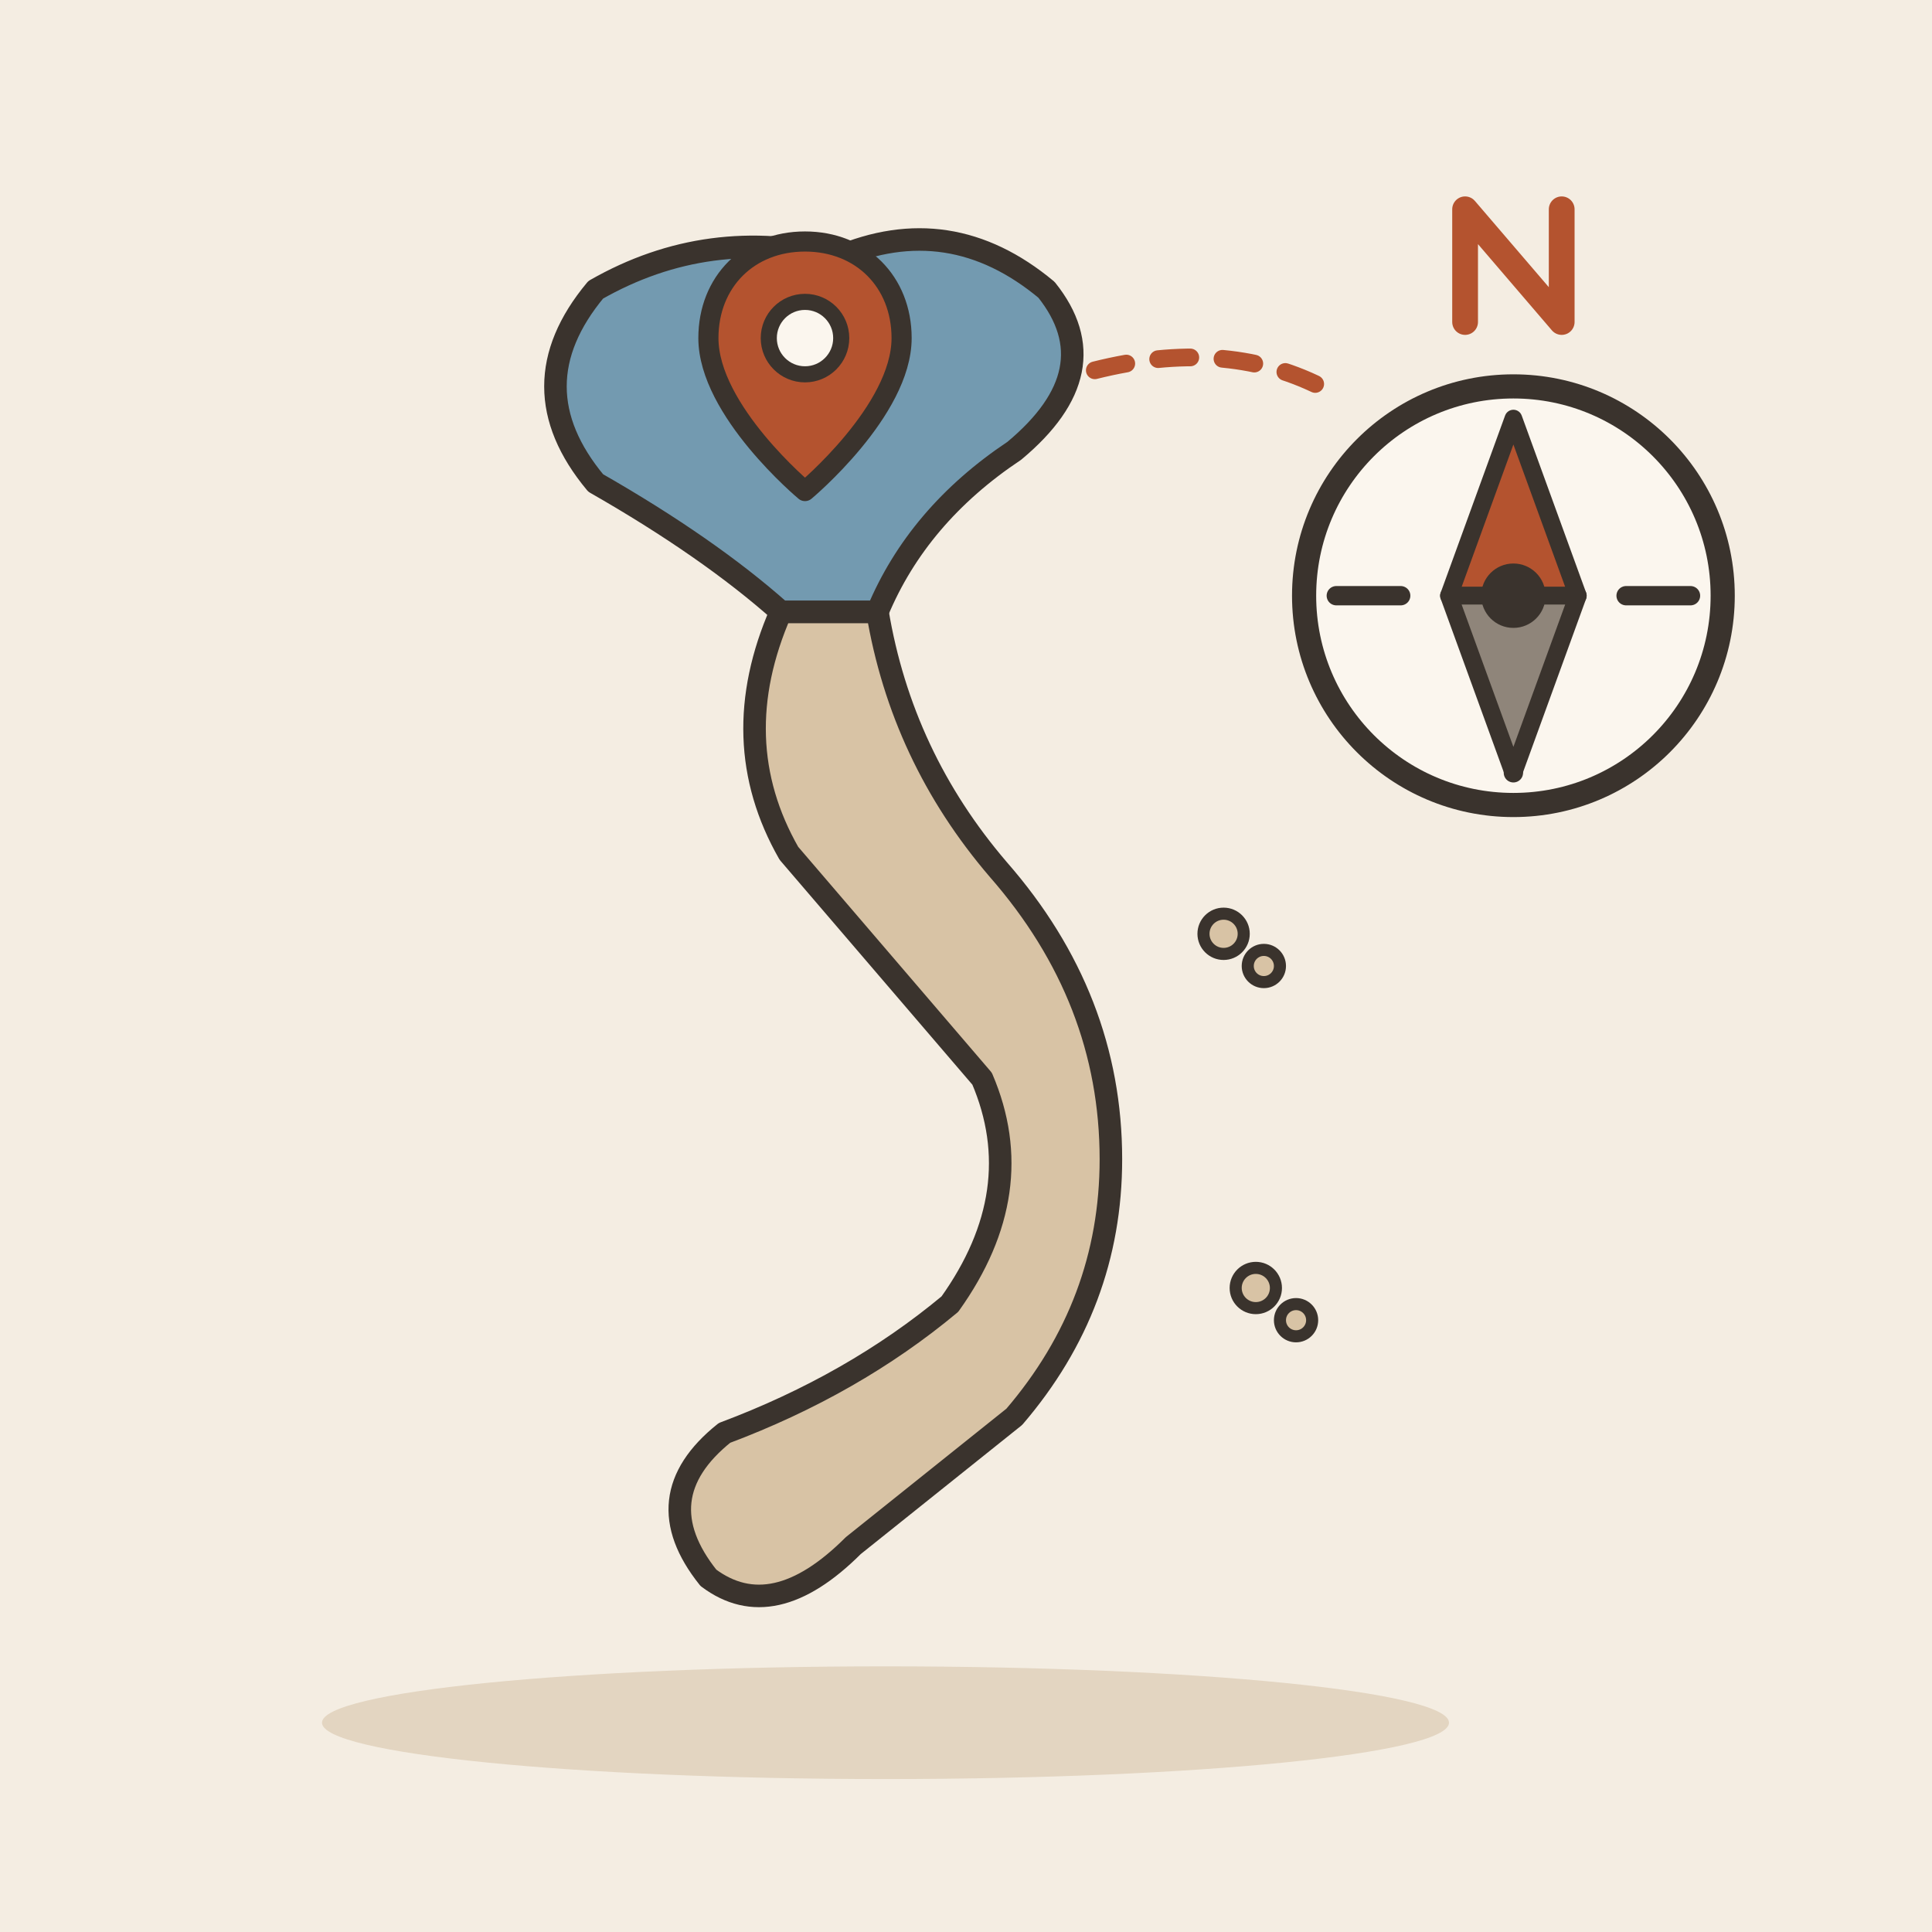
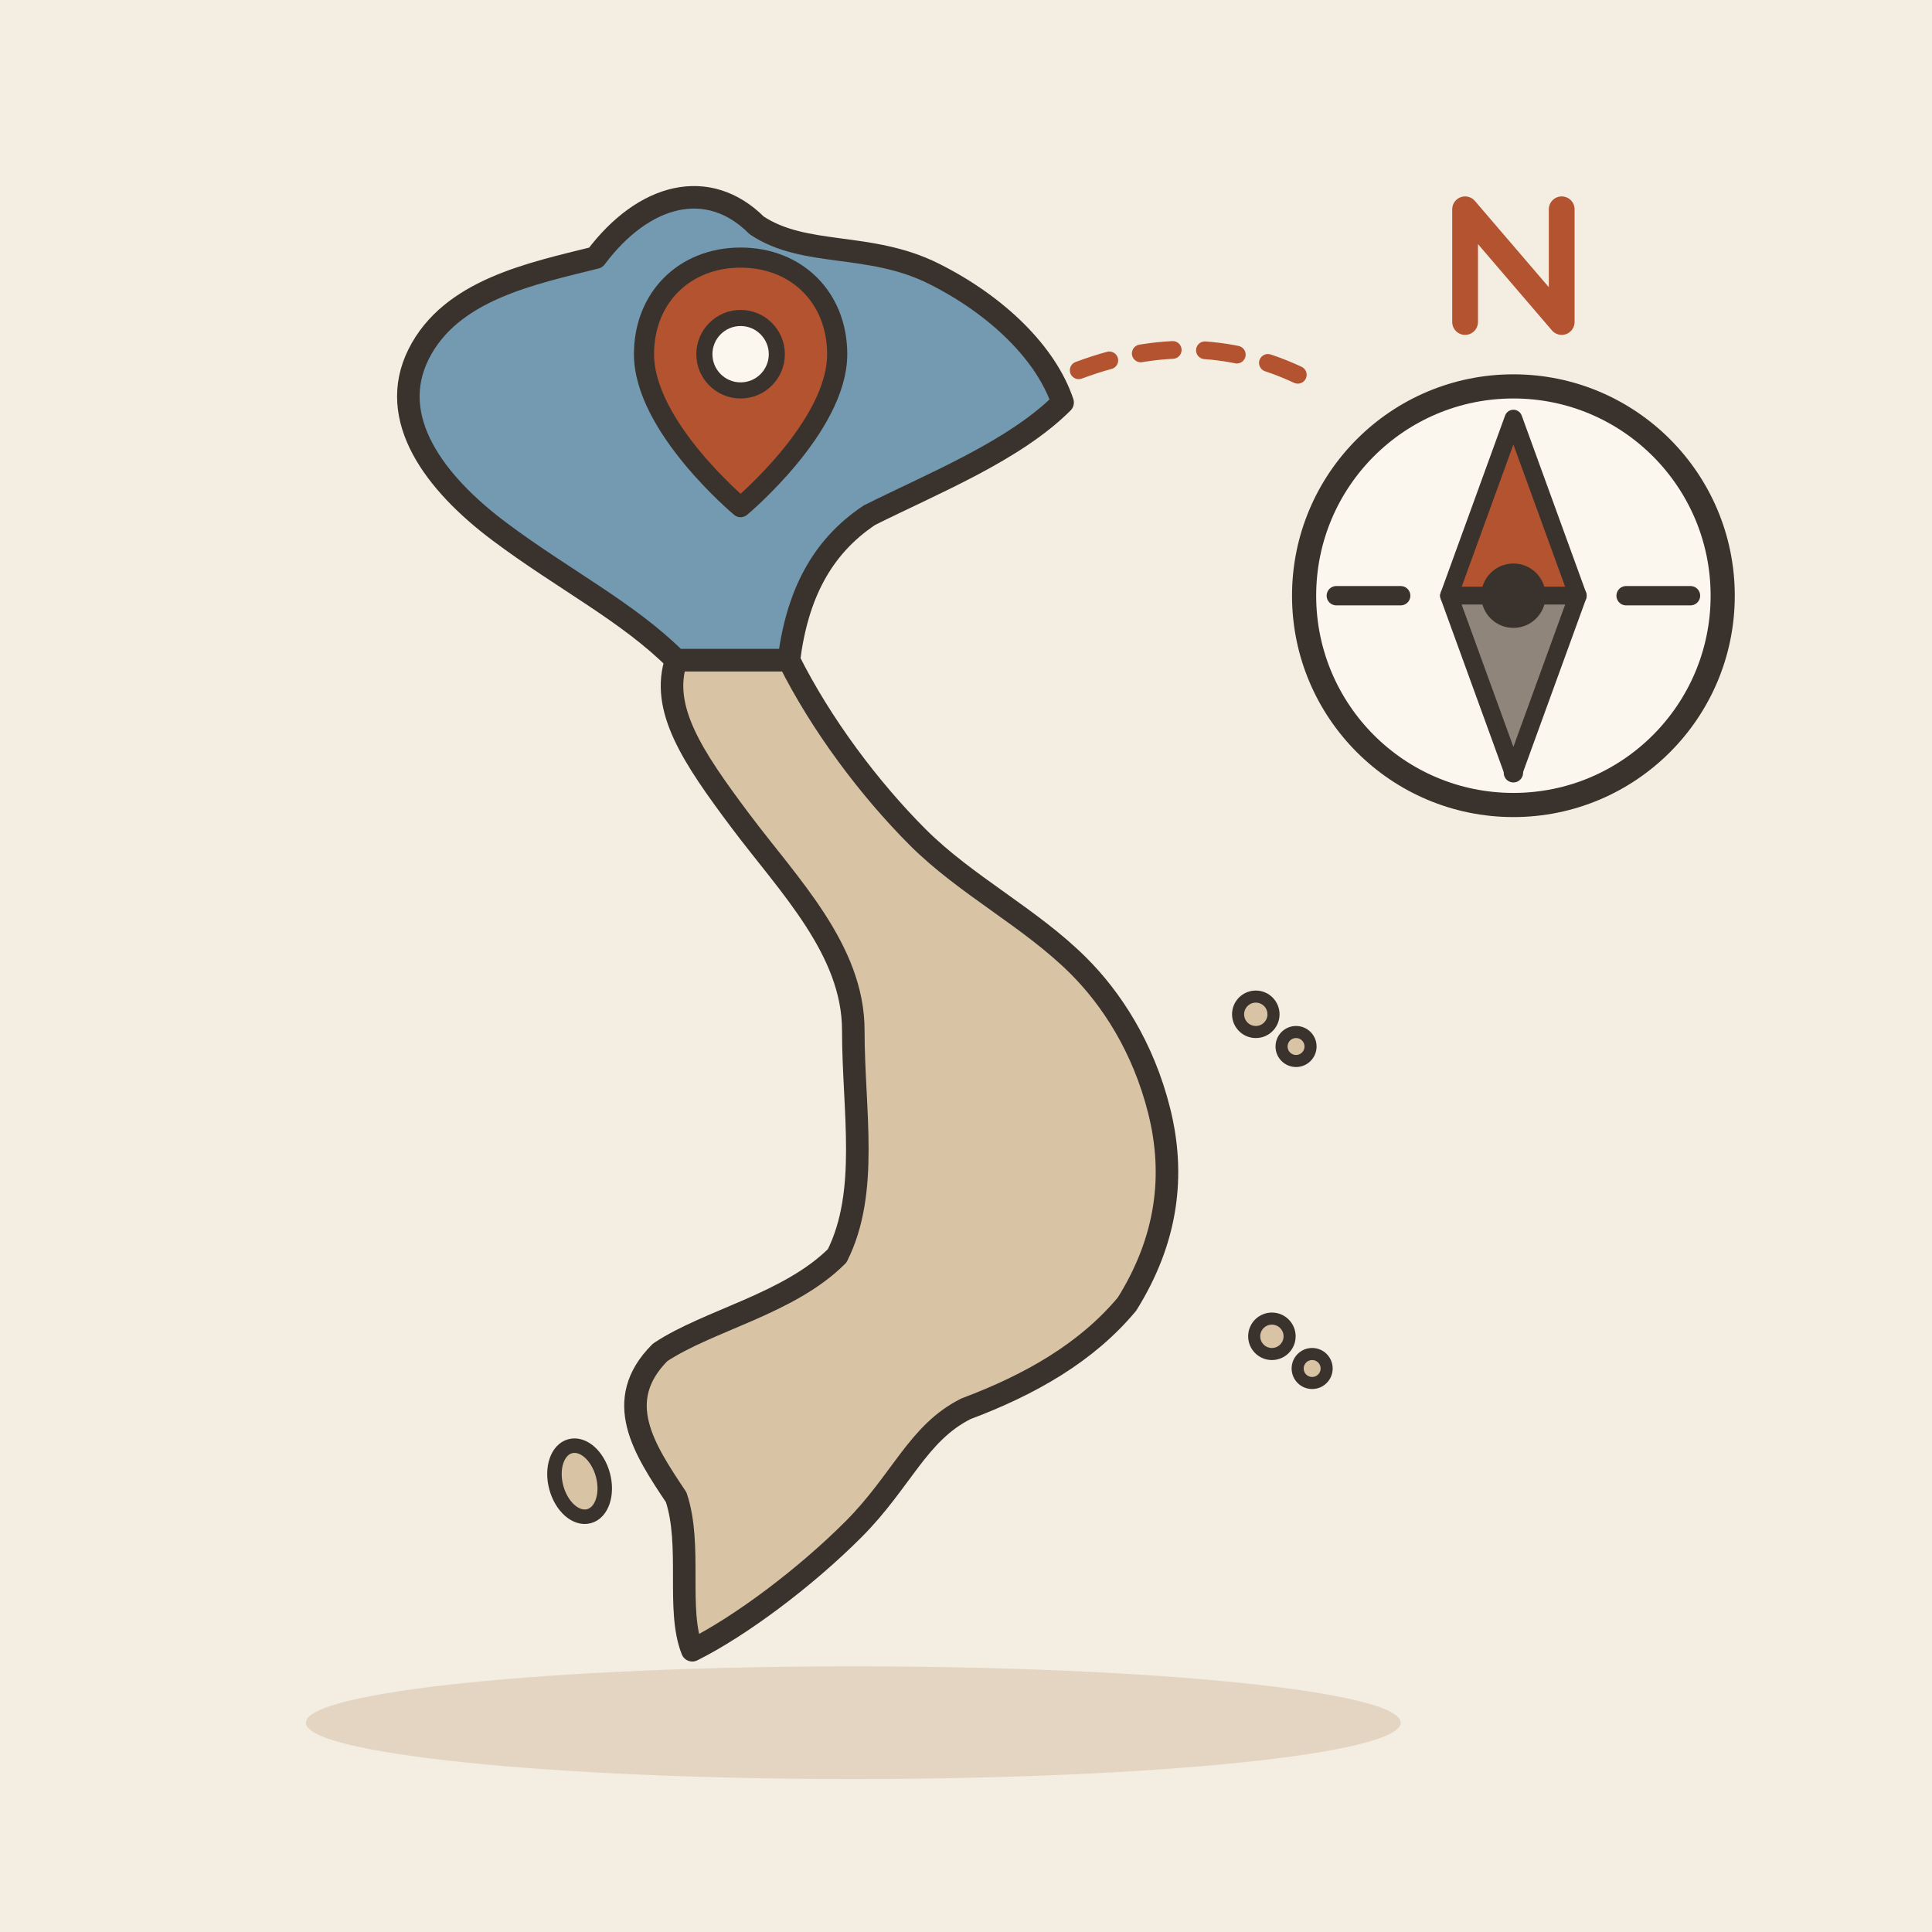
<svg xmlns="http://www.w3.org/2000/svg" viewBox="0 0 240 240" data-style="editorial">
  <rect width="240" height="240" fill="#F4EDE2" />
-   <ellipse cx="110" cy="214" rx="70" ry="7" fill="#E3D5C1" />
+   <ellipse cx="106" cy="214" rx="68" ry="7" fill="#E3D5C1" />
  <g>
-     <path d="M97 76Q90 92 98 106Q110 120 122 134Q128 148 118 162Q106 172 90 178Q80 186 88 196Q96 202 106 192Q116 184 126 176Q138 162 138 144Q138 124 124 108Q112 94 109 76Z" fill="#D8C3A5" stroke="#3A332D" stroke-width="2.8" stroke-linecap="round" stroke-linejoin="round" />
-     <path d="M74 36Q88 28 104 32Q118 26 130 36Q138 46 126 56Q114 64 109 76L97 76Q88 68 74 60Q64 48 74 36Z" fill="#739AB0" stroke="#3A332D" stroke-width="2.8" stroke-linecap="round" stroke-linejoin="round" />
-     <circle cx="152" cy="116" r="2.5" fill="#D8C3A5" stroke="#3A332D" stroke-width="1.5" />
-     <circle cx="157" cy="120" r="2" fill="#D8C3A5" stroke="#3A332D" stroke-width="1.5" />
-     <circle cx="156" cy="160" r="2.5" fill="#D8C3A5" stroke="#3A332D" stroke-width="1.5" />
-     <circle cx="161" cy="164" r="2" fill="#D8C3A5" stroke="#3A332D" stroke-width="1.5" />
-     <path d="M100 30C93 30 88 35 88 42C88 51 100 61 100 61C100 61 112 51 112 42C112 35 107 30 100 30Z" fill="#B4532F" stroke="#3A332D" stroke-width="2.5" stroke-linejoin="round" />
-     <circle cx="100" cy="42" r="4.5" fill="#FBF6EE" stroke="#3A332D" stroke-width="2" />
-     <path d="M136 46Q152 42 164 48" fill="none" stroke="#B4532F" stroke-width="2.2" stroke-dasharray="4 4" stroke-linecap="round" />
+     <path d="M 84 82 L 98 82 C 102 90, 108 98, 114 104 C 120 110, 128 114, 134 120 C 138 124, 142 130, 144 138 C 146 146, 145 154, 140 162 C 135 168, 128 172, 120 175 C 114 178, 112 184, 106 190 C 100 196, 92 202, 86 205 C 84 200, 86 192, 84 186 C 80 180, 76 174, 82 168 C 88 164, 98 162, 104 156 C 108 148, 106 138, 106 128 C 106 118, 98 110, 92 102 C 86 94, 82 88, 84 82 Z" fill="#D8C3A5" stroke="#3A332D" stroke-width="2.8" stroke-linecap="round" stroke-linejoin="round" />
+     <path d="M 84 82 C 78 76, 70 72, 62 66 C 54 60, 48 52, 52 44 C 56 36, 66 34, 74 32 C 80 24, 88 22, 94 28 C 100 32, 108 30, 116 34 C 124 38, 130 44, 132 50 C 126 56, 116 60, 108 64 C 102 68, 99 74, 98 82 Z" fill="#739AB0" stroke="#3A332D" stroke-width="2.8" stroke-linecap="round" stroke-linejoin="round" />
+     <ellipse cx="72" cy="184" rx="3" ry="4.5" transform="rotate(-15 72 184)" fill="#D8C3A5" stroke="#3A332D" stroke-width="1.8" />
+     <circle cx="156" cy="126" r="2.2" fill="#D8C3A5" stroke="#3A332D" stroke-width="1.5" />
+     <circle cx="161" cy="130" r="1.8" fill="#D8C3A5" stroke="#3A332D" stroke-width="1.5" />
+     <circle cx="158" cy="166" r="2.2" fill="#D8C3A5" stroke="#3A332D" stroke-width="1.5" />
+     <circle cx="163" cy="170" r="1.8" fill="#D8C3A5" stroke="#3A332D" stroke-width="1.5" />
+     <path d="M92 32C85 32 80 37 80 44C80 53 92 63 92 63C92 63 104 53 104 44C104 37 99 32 92 32Z" fill="#B4532F" stroke="#3A332D" stroke-width="2.5" stroke-linejoin="round" />
+     <circle cx="92" cy="44" r="4.5" fill="#FBF6EE" stroke="#3A332D" stroke-width="2" />
+     <path d="M134 46Q150 40 164 48" fill="none" stroke="#B4532F" stroke-width="2.2" stroke-dasharray="4 4" stroke-linecap="round" />
  </g>
  <g>
    <circle cx="188" cy="74" r="26" fill="#FBF6EE" stroke="#3A332D" stroke-width="3" />
    <path d="M210 74L202 74M188 96L188 88M166 74L174 74" stroke="#3A332D" stroke-width="2.4" stroke-linecap="round" />
    <path d="M188 52L196 74L180 74Z" fill="#B4532F" stroke="#3A332D" stroke-width="2.2" stroke-linejoin="round" />
    <path d="M188 96L196 74L180 74Z" fill="#8F857A" stroke="#3A332D" stroke-width="2.2" stroke-linejoin="round" />
    <circle cx="188" cy="74" r="4" fill="#3A332D" />
    <path d="M182 40L182 26L194 40L194 26" fill="none" stroke="#B4532F" stroke-width="3.2" stroke-linecap="round" stroke-linejoin="round" />
  </g>
</svg>
